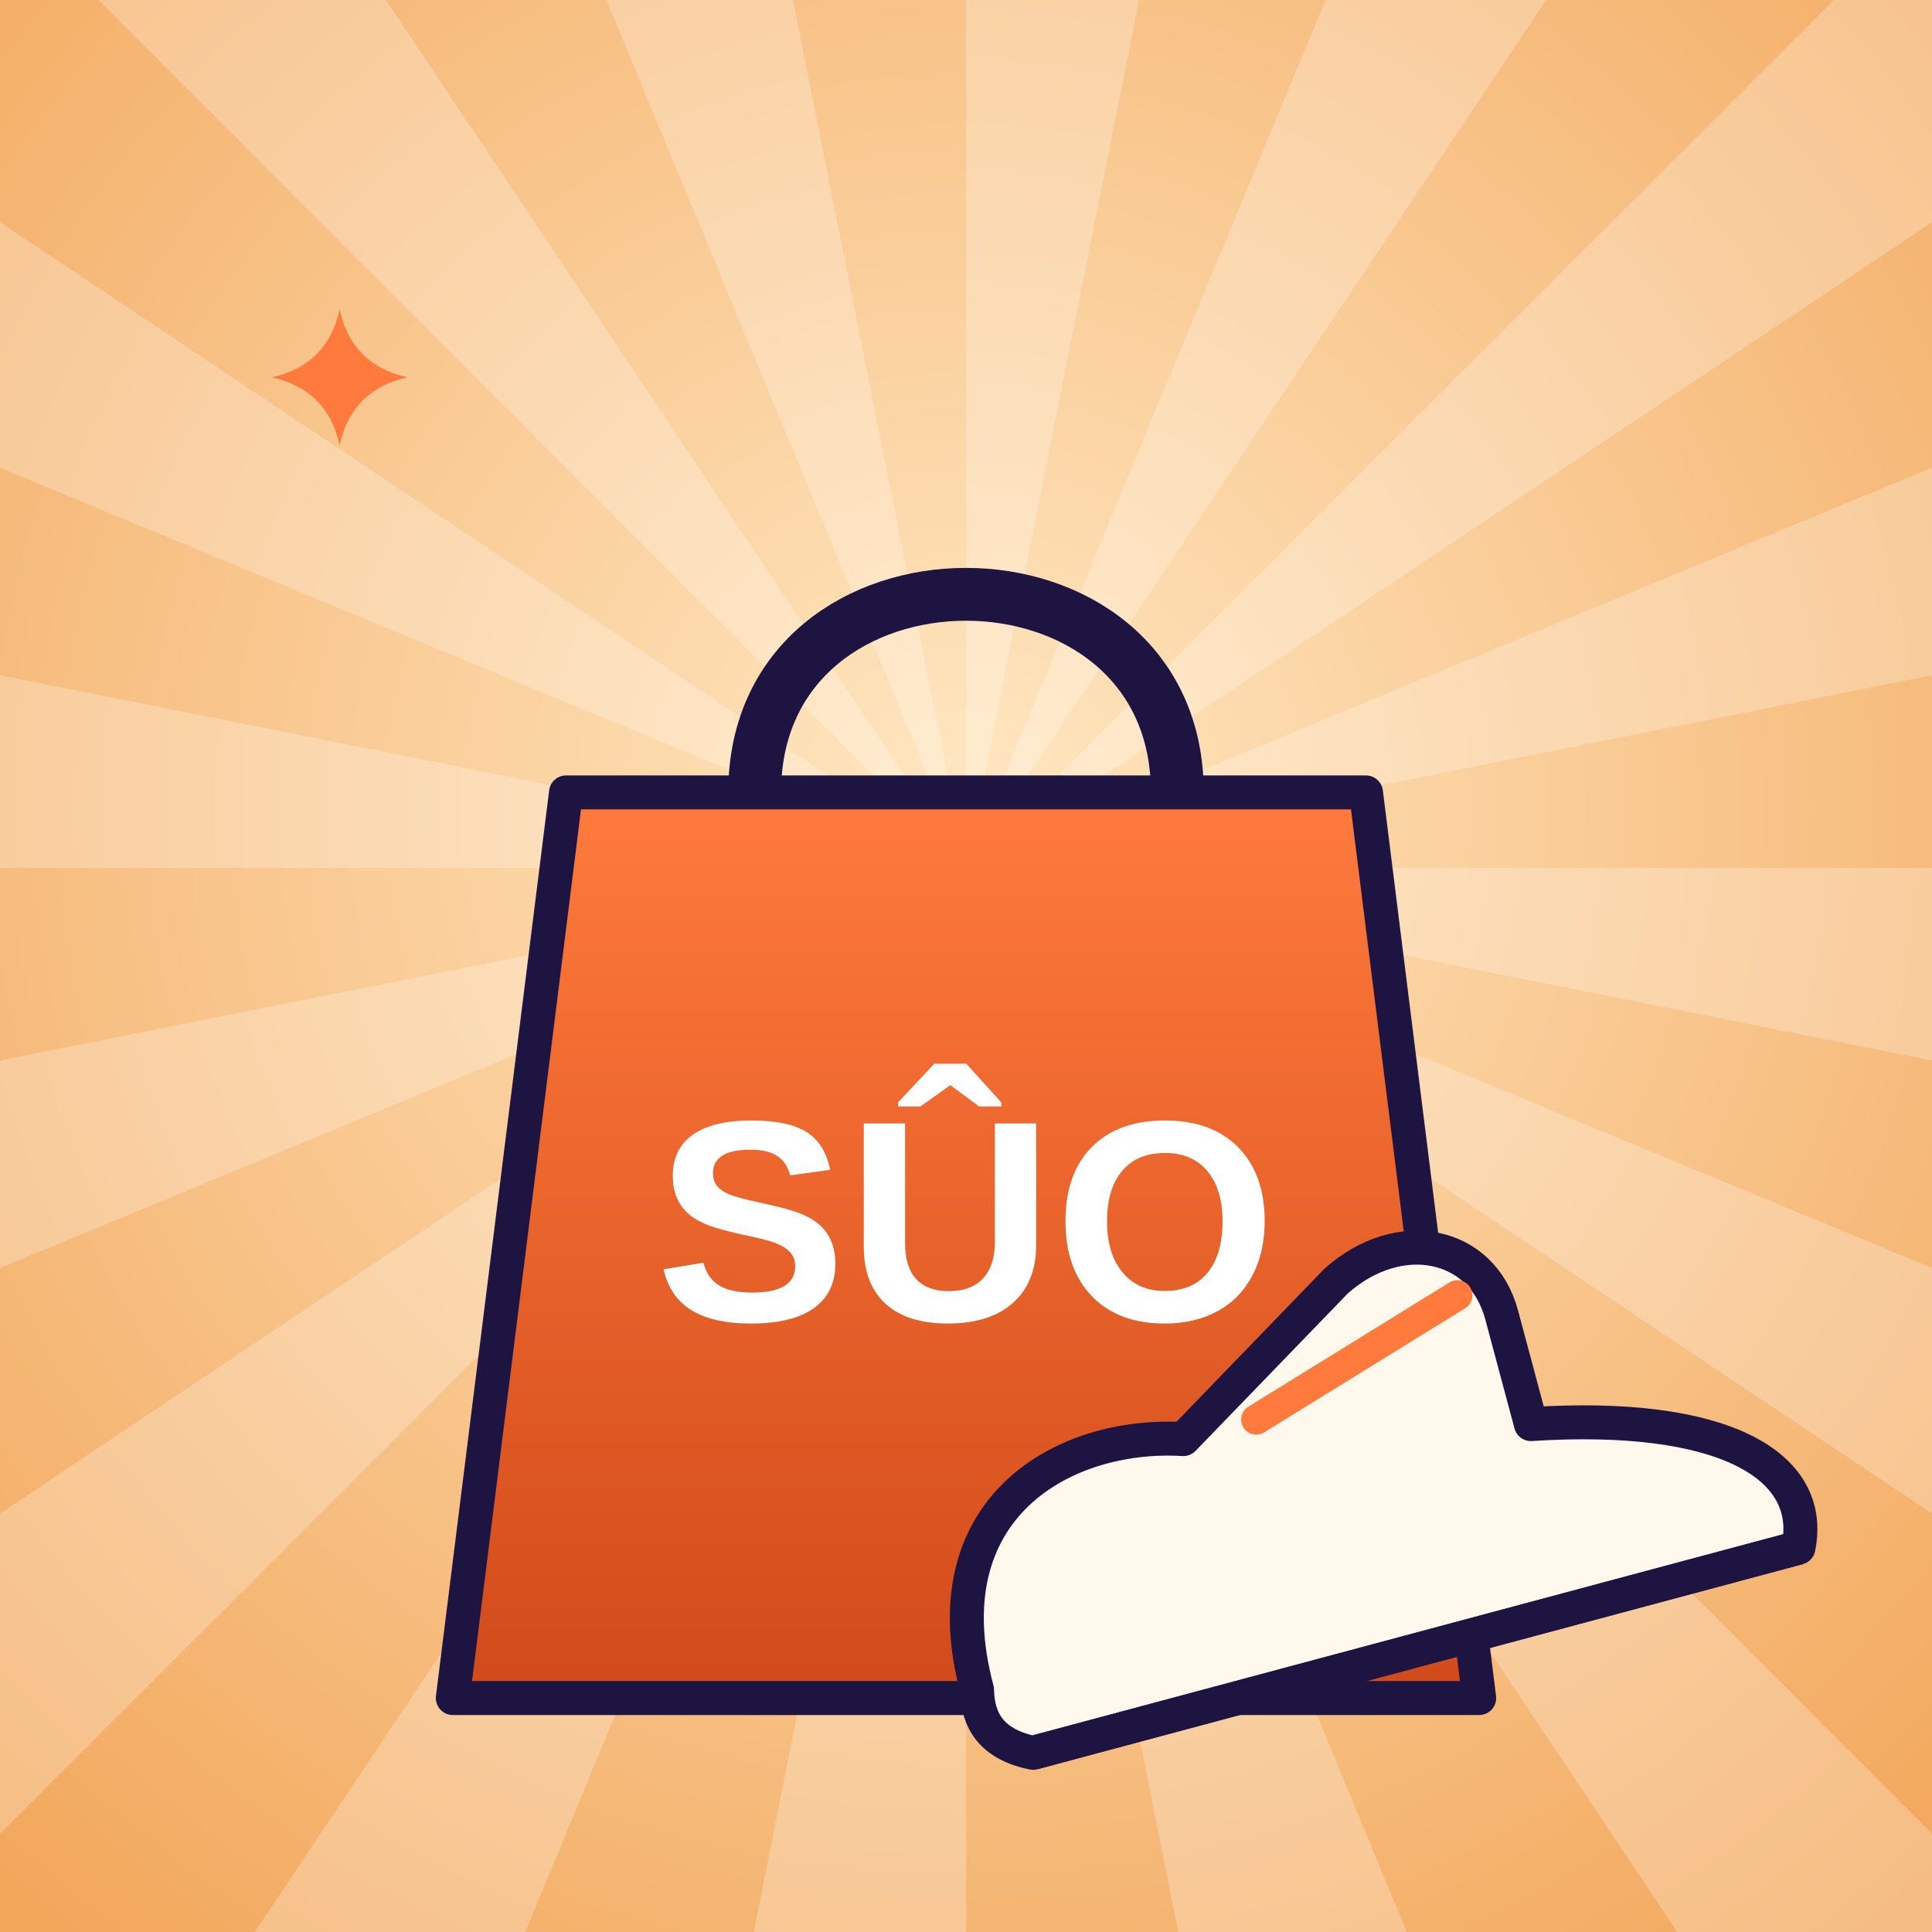
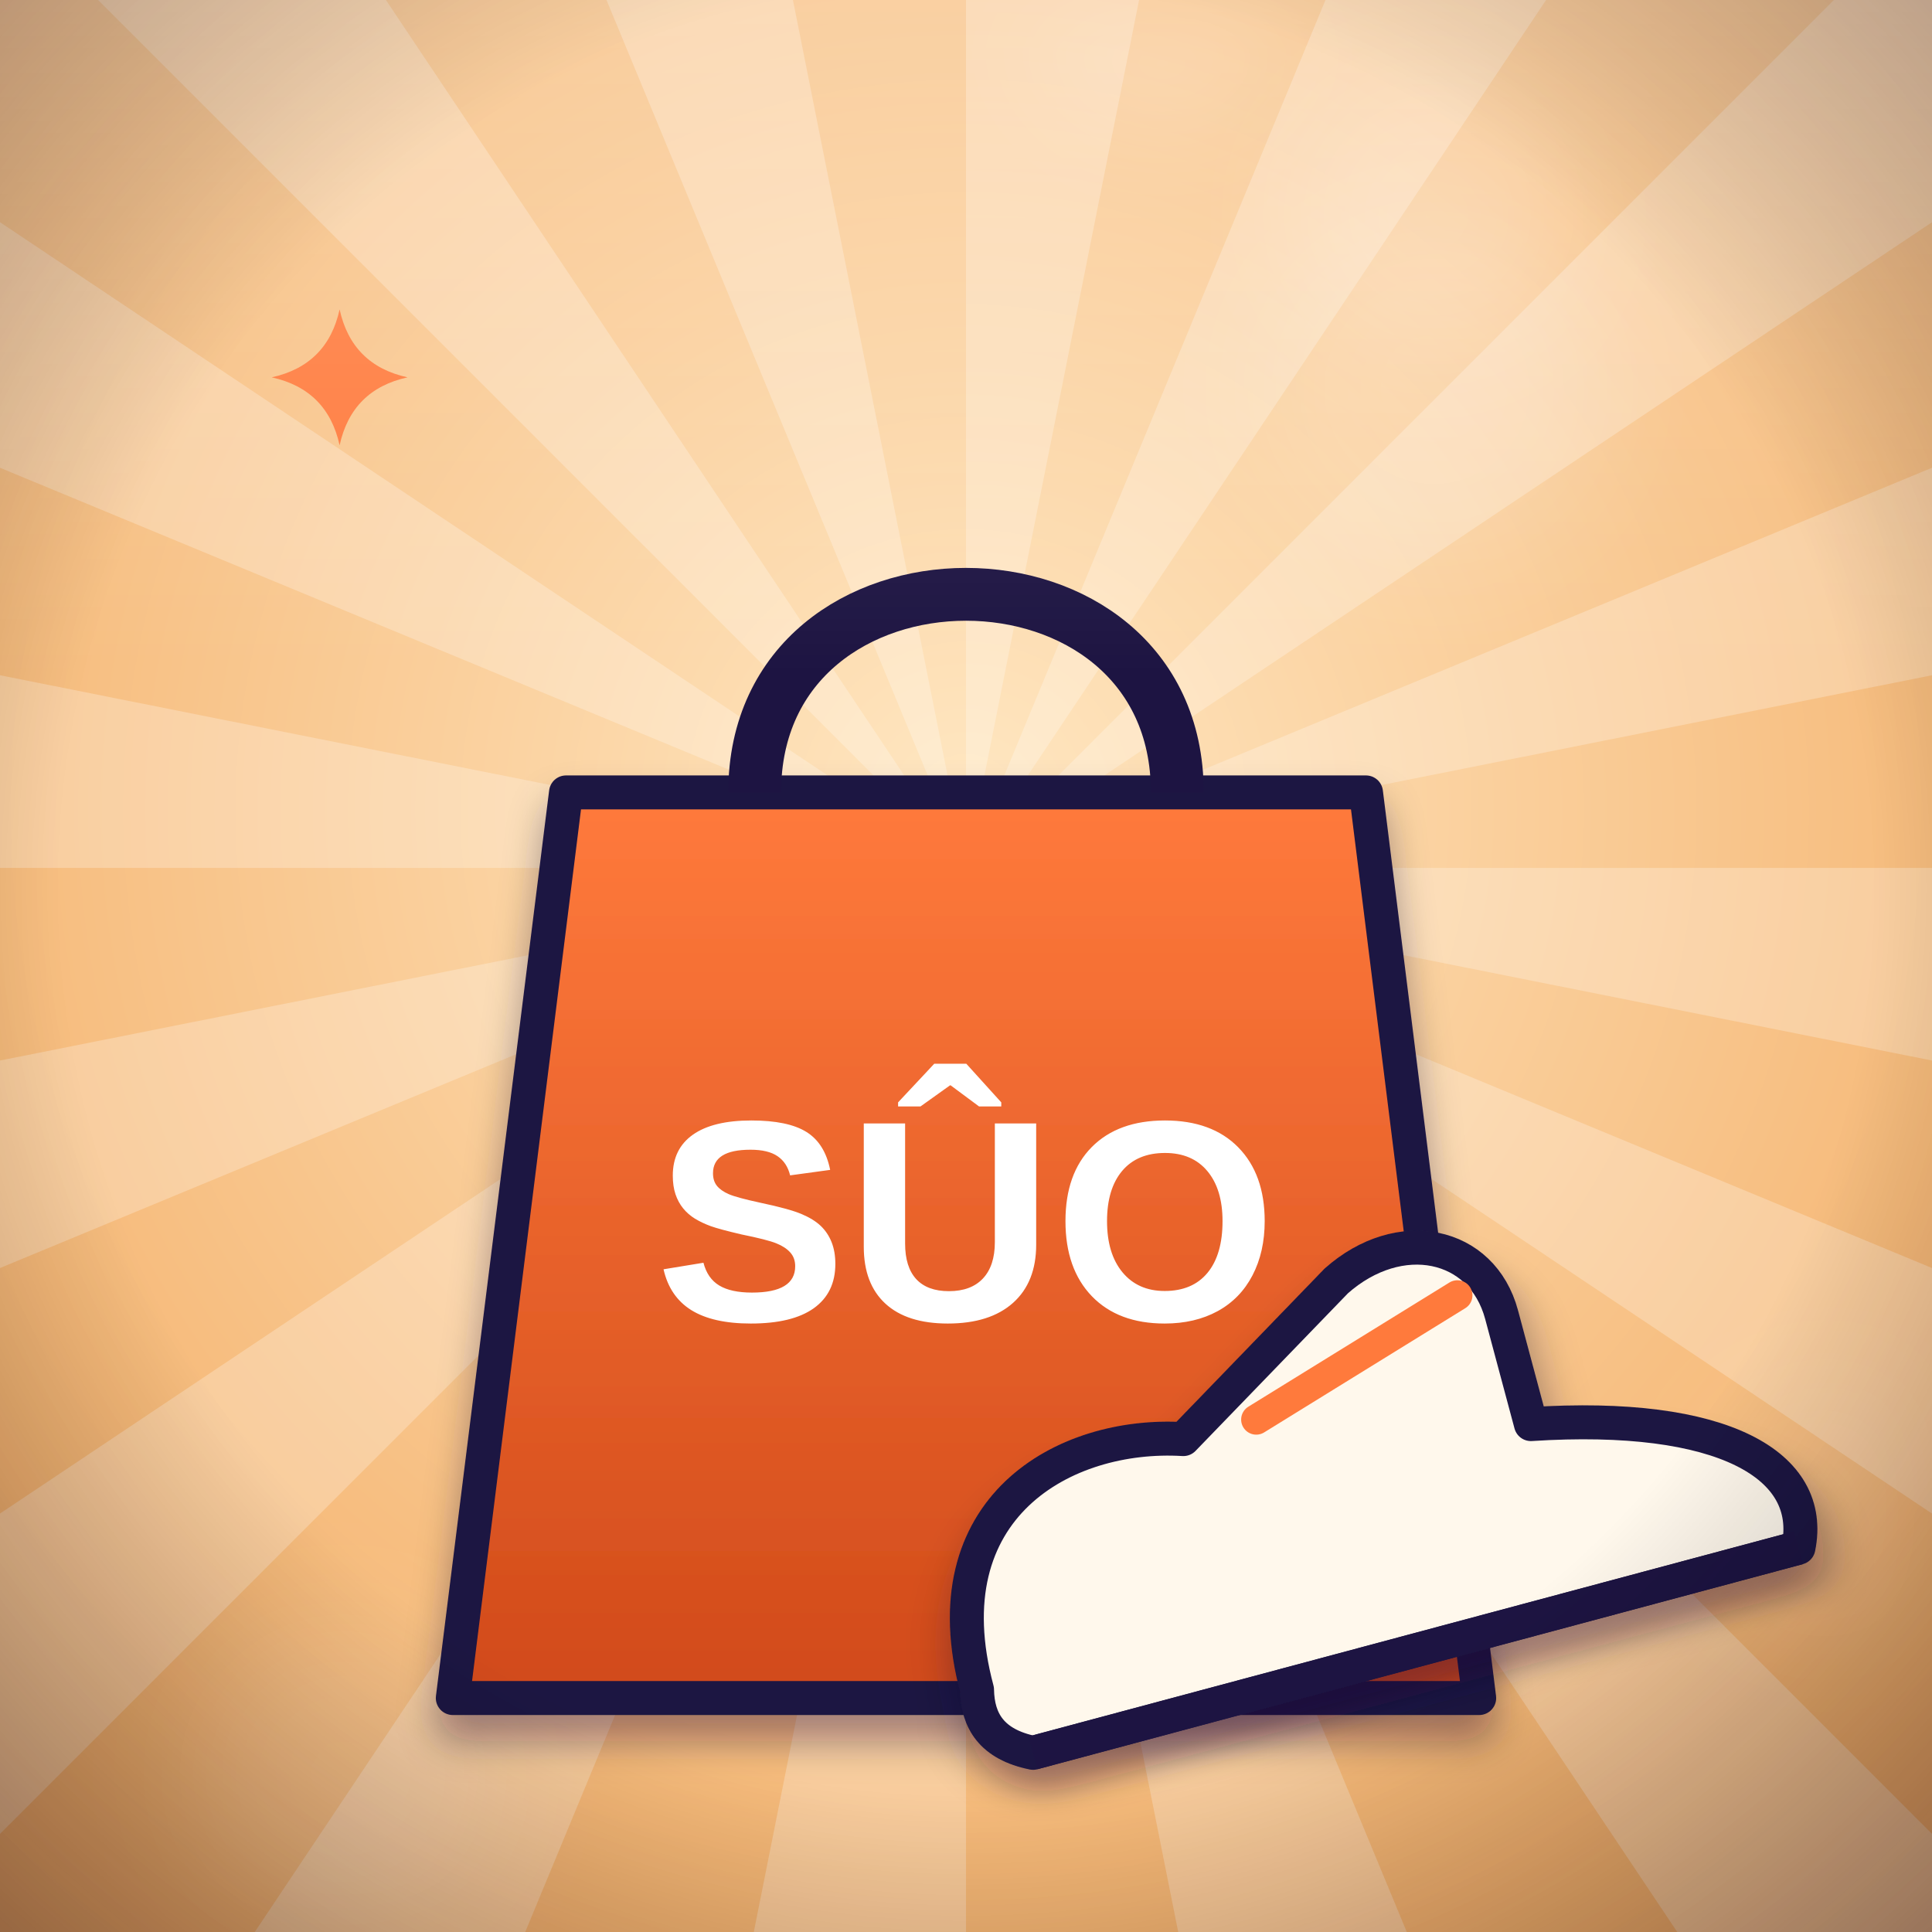
<svg xmlns="http://www.w3.org/2000/svg" viewBox="0 0 512 512" width="512" height="512">
  <defs>
+     <filter id="ds" x="-20%" y="-20%" width="140%" height="150%">
+       <feDropShadow dx="0" dy="7" stdDeviation="5" flood-color="#140c33" flood-opacity=".38" />
+     </filter>
+     <filter id="bk" x="-50%" y="-50%" width="200%" height="200%">
+       <feGaussianBlur stdDeviation="14" />
+     </filter>
+     <radialGradient id="vig" cx=".5" cy=".46" r=".75">
+       <stop offset=".62" stop-color="#000" stop-opacity="0" />
+       <stop offset="1" stop-color="#0a0620" stop-opacity=".42" />
+     </radialGradient>
+     <linearGradient id="gl" x1="0" y1="0" x2="0" y2="1">
+       <stop offset="0" stop-color="#fff" stop-opacity=".22" />
+       <stop offset=".35" stop-color="#fff" stop-opacity="0" />
+     </linearGradient>
    <radialGradient id="g1" cx="0.5" cy="0.42" r="0.75">
      <stop offset="0" stop-color="#ffe7c2" />
      <stop offset="1" stop-color="#f2a65a" />
    </radialGradient>
    <linearGradient id="g2" x1="0" y1="0" x2="0" y2="1">
      <stop offset="0" stop-color="#ff7a3c" />
      <stop offset="1" stop-color="#d14a1a" />
    </linearGradient>
  </defs>
  <rect width="512" height="512" fill="url(#g1)" />
  <path d="M256 230L956 230L943 367ZM256 230L903 498L838 619ZM256 230L751 725L645 812ZM256 230L524 877L393 917ZM256 230L256 930L119 917ZM256 230L-12 877L-133 812ZM256 230L-239 725L-326 619ZM256 230L-391 498L-431 367ZM256 230L-444 230L-431 93ZM256 230L-391 -38L-326 -159ZM256 230L-239 -265L-133 -352ZM256 230L-12 -417L119 -457ZM256 230L256 -470L393 -457ZM256 230L524 -417L645 -352ZM256 230L751 -265L838 -159ZM256 230L903 -38L943 93Z" fill="#ffffff" opacity="0.25" />
-   <path d="M150 210 L362 210 L392 450 H120Z" fill="url(#g2)" stroke="#1d1442" stroke-width="9" stroke-linejoin="round" stroke-linecap="round" />
+   <circle cx="91" cy="470" r="40" fill="#fff" opacity="0.13" filter="url(#bk)" />
+   <circle cx="313" cy="307" r="35" fill="#fff" opacity="0.10" filter="url(#bk)" />
+   <circle cx="380" cy="57" r="37" fill="#fff" opacity="0.17" filter="url(#bk)" />
+   <circle cx="484" cy="400" r="35" fill="#fff" opacity="0.10" filter="url(#bk)" />
+   <circle cx="380" cy="103" r="45" fill="#fff" opacity="0.14" filter="url(#bk)" />
+   <circle cx="308" cy="1" r="32" fill="#fff" opacity="0.17" filter="url(#bk)" />
+   <path d="M150 210 L362 210 L392 450 H120Z" fill="url(#g2)" stroke="#1d1442" stroke-width="9" stroke-linejoin="round" stroke-linecap="round" filter="url(#ds)" />
  <path d="M200 210 C200 140 312 140 312 210" fill="none" stroke="#1d1442" stroke-width="14" />
  <text x="256" y="350" text-anchor="middle" font-size="76" font-family="'Arial Black','Arial Rounded MT Bold',Arial,Helvetica,sans-serif" font-weight="900" fill="#fff">SÛO</text>
  <g transform="translate(360 400) rotate(-15)">
-     <path d="M-110 20 C-110 -30 -70 -40 -40 -30 L10 -60 C30 -70 50 -60 50 -40 V-10 C100 0 120 20 110 40 H-100 C-110 35 -112 28 -110 20Z" fill="#fff8ec" stroke="#1d1442" stroke-width="9" stroke-linejoin="round" stroke-linecap="round" />
+     <path d="M-110 20 C-110 -30 -70 -40 -40 -30 L10 -60 C30 -70 50 -60 50 -40 V-10 C100 0 120 20 110 40 H-100 C-110 35 -112 28 -110 20Z" fill="#fff8ec" stroke="#1d1442" stroke-width="9" stroke-linejoin="round" stroke-linecap="round" filter="url(#ds)" />
    <path d="M-100 40 H110" stroke="#1d1442" stroke-width="9" />
    <path d="M-20 -30 L40 -48" stroke="#ff7a3c" stroke-width="8" stroke-linecap="round" />
  </g>
  <path d="M90 82Q93.24 96.76 108 100Q93.24 103.24 90 118Q86.76 103.24 72 100Q86.76 96.76 90 82Z" fill="#ff7a3c" opacity="1" />
+   <rect width="512" height="512" fill="url(#vig)" />
+   <rect width="512" height="512" fill="url(#gl)" />
</svg>
